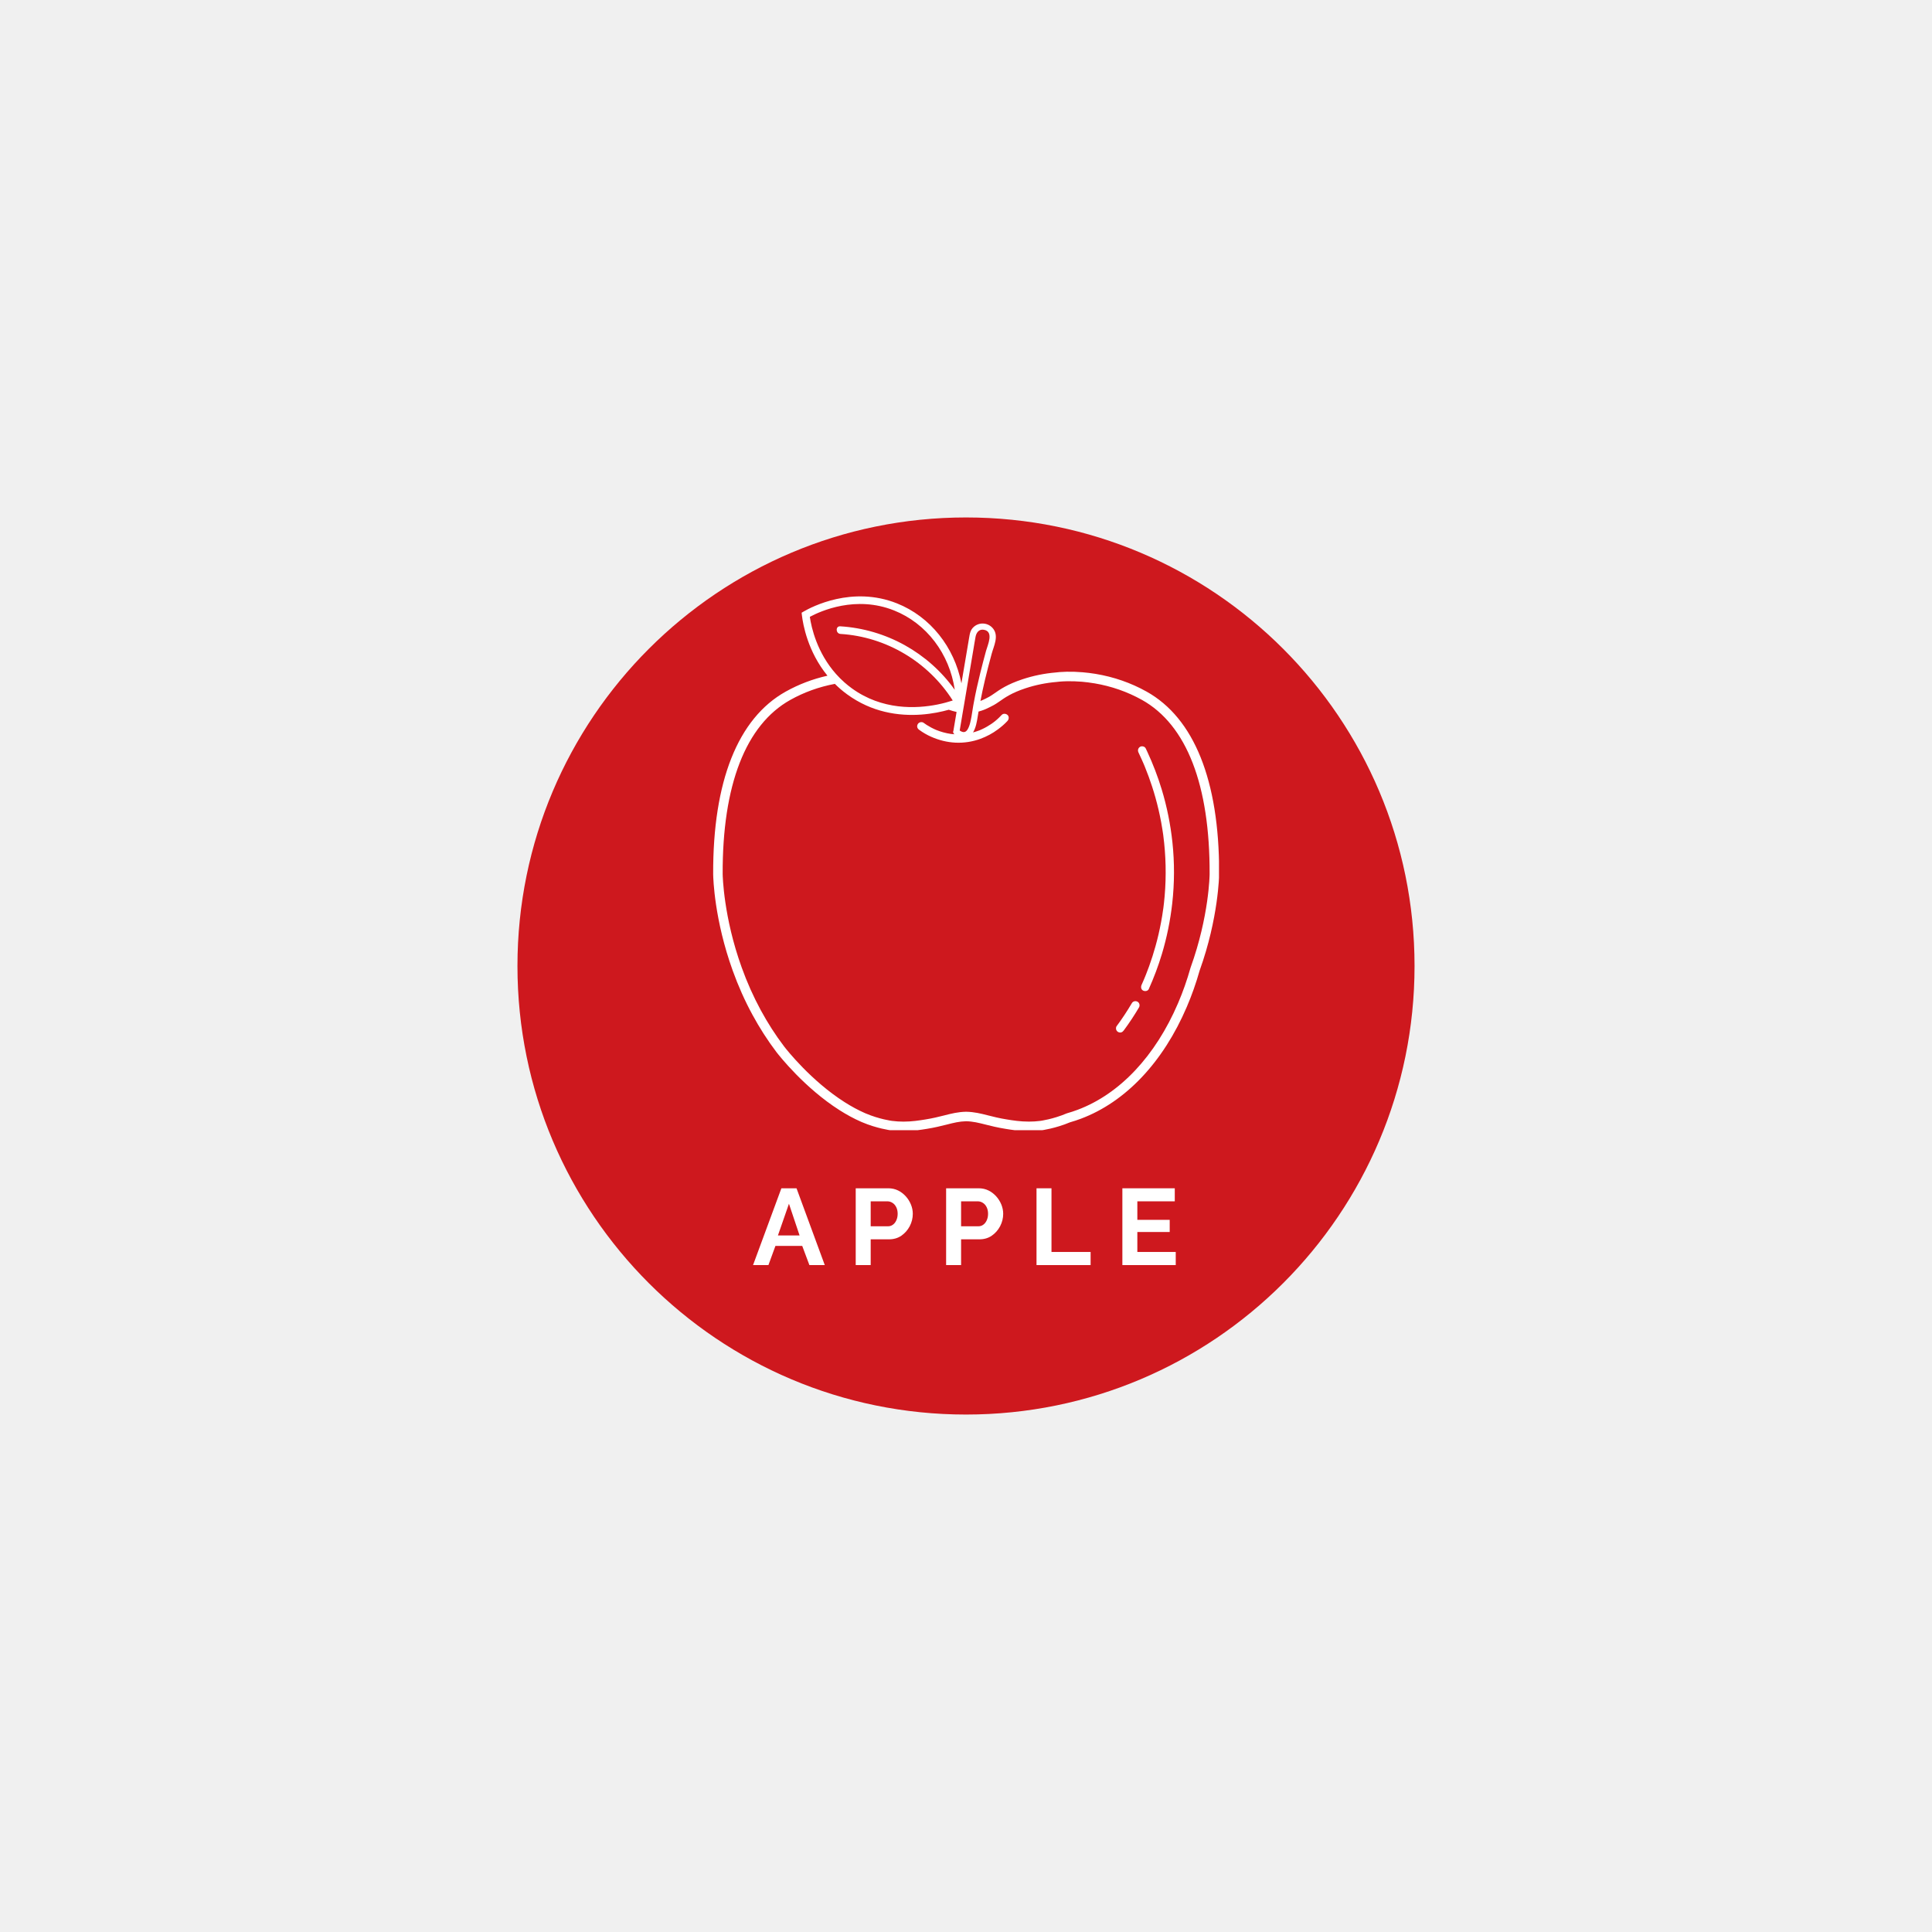
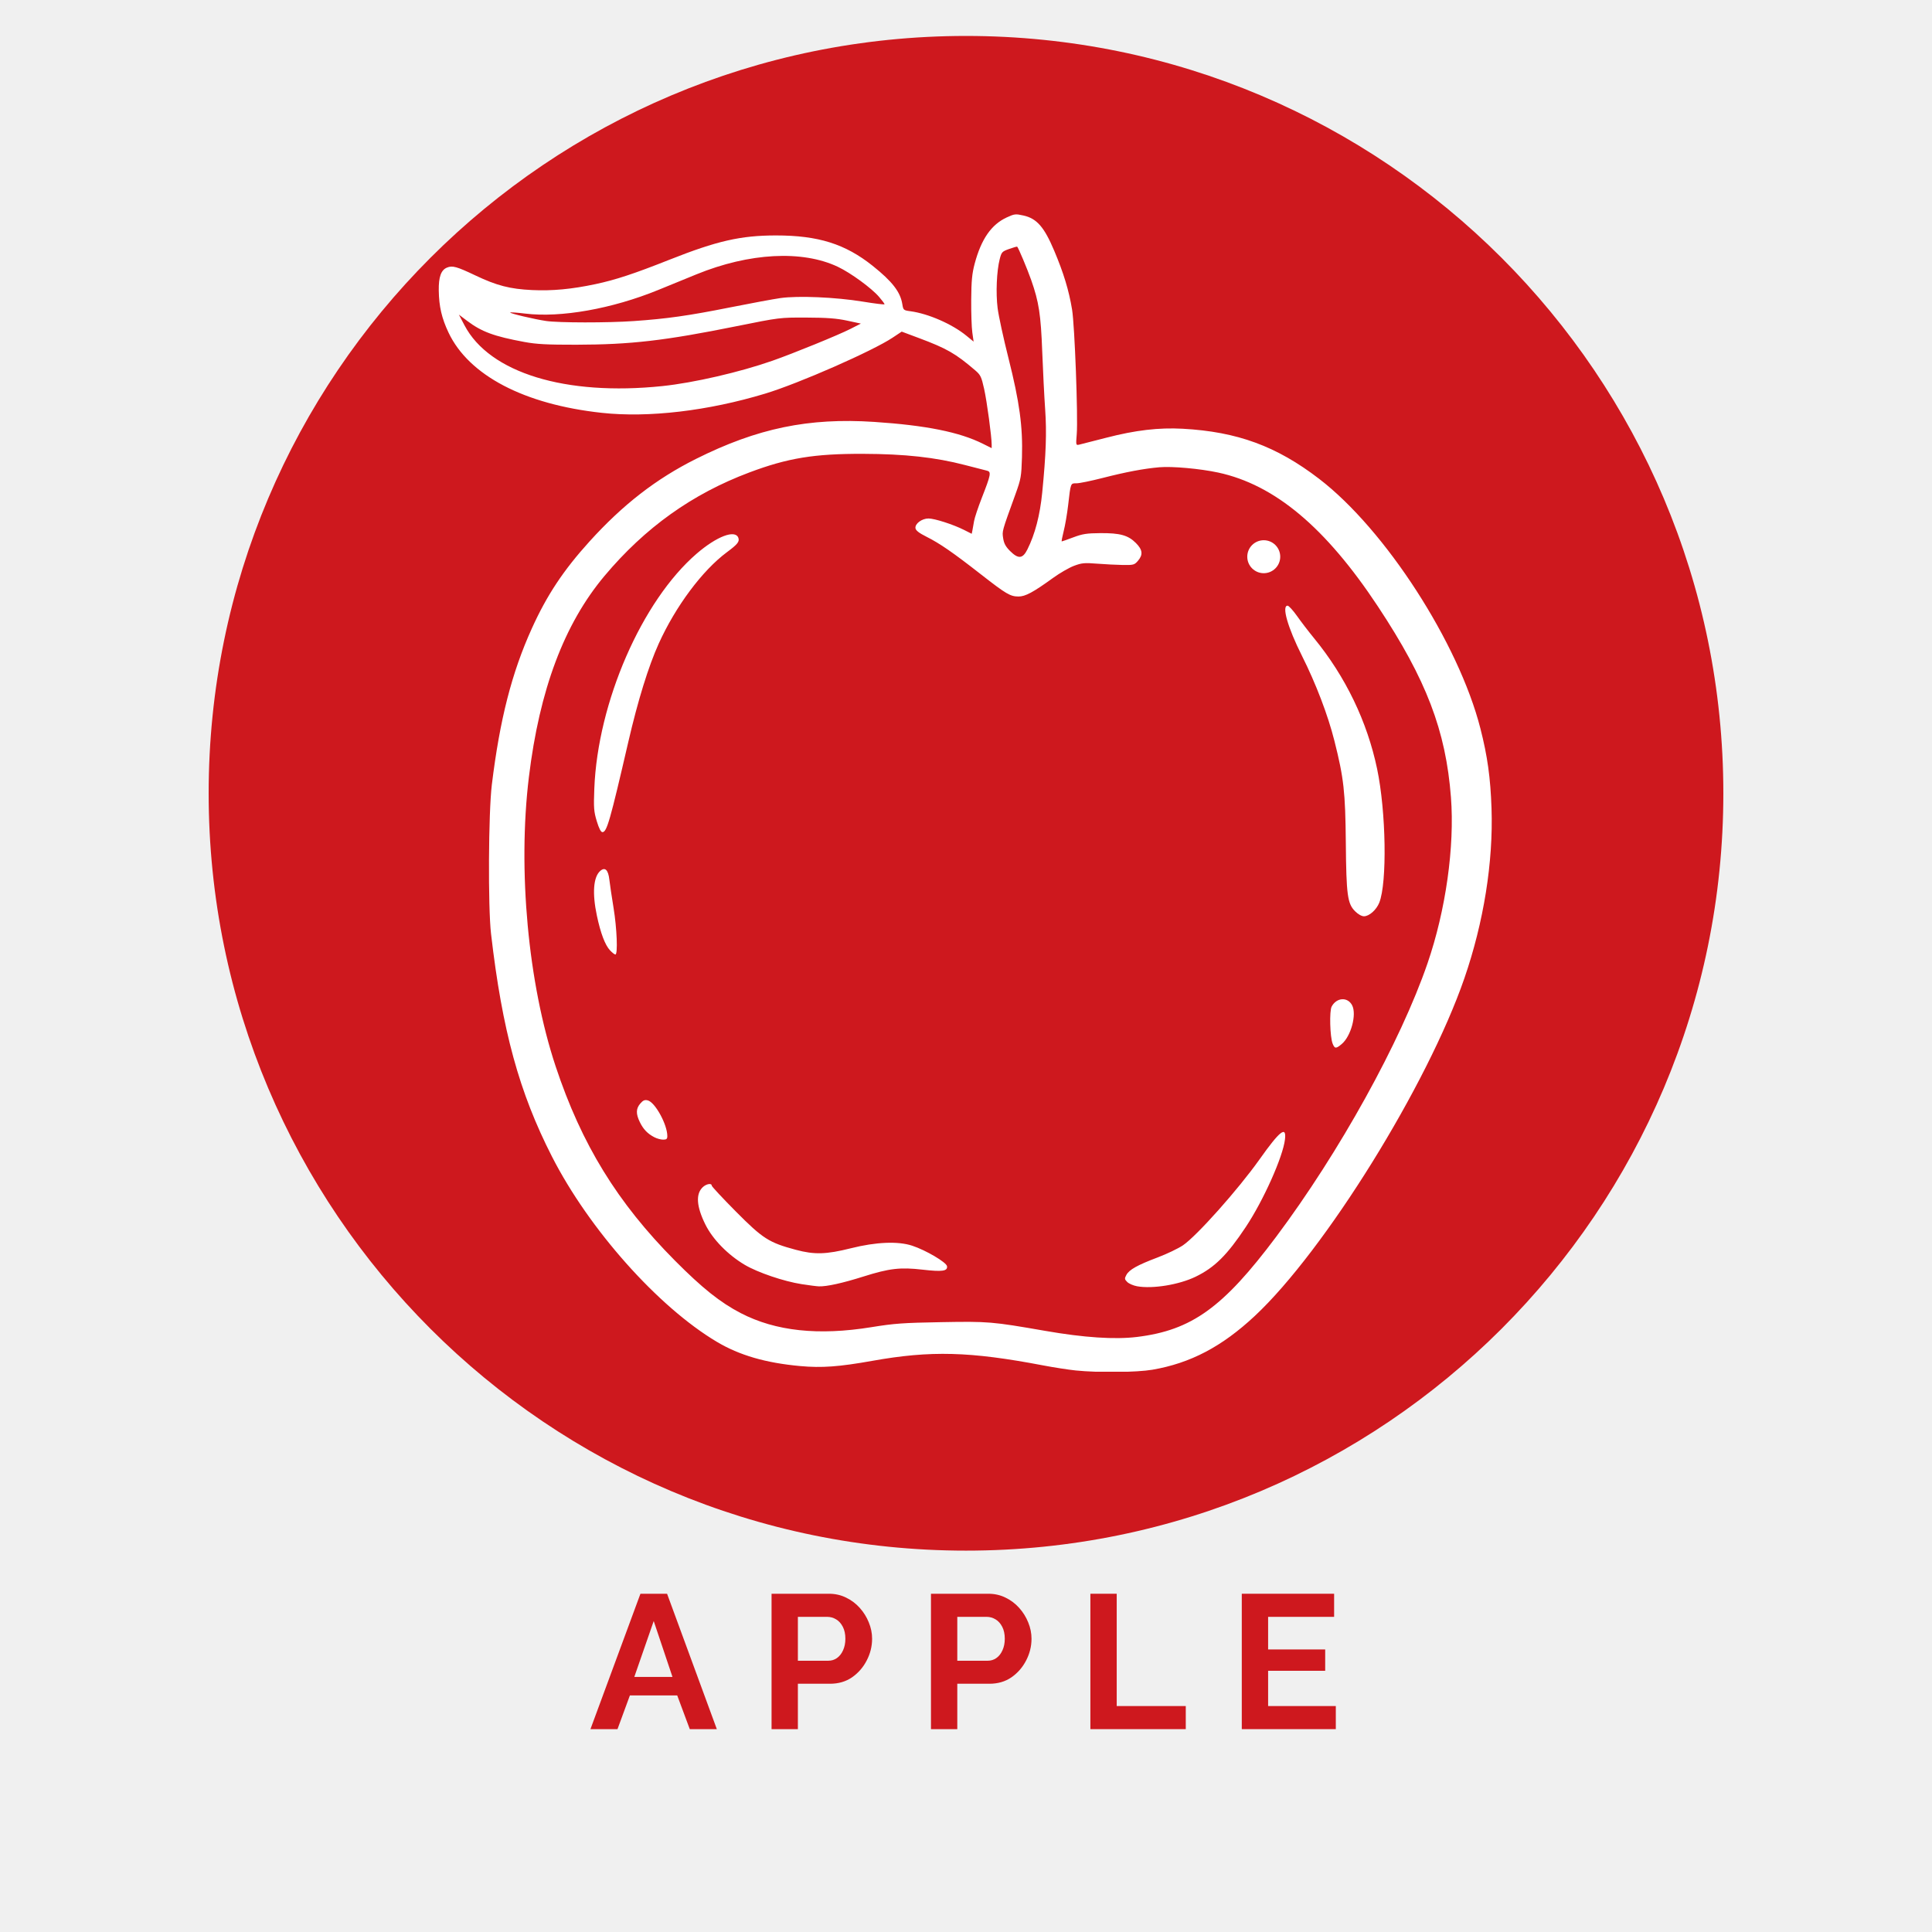
<svg xmlns="http://www.w3.org/2000/svg" width="500" zoomAndPan="magnify" viewBox="0 0 375 375" height="500" preserveAspectRatio="xMidYMid meet" version="1.0">
  <defs>
    <g />
-     <clipPath id="61d9315adf">
-       <path d="M 100.438 100.438 L 274.562 100.438 L 274.562 274.562 L 100.438 274.562 Z M 100.438 100.438 " clip-rule="nonzero" />
+     <clipPath id="e9e52a0235">
+       <path d="M 0.5 0.977 L 294.5 0.977 L 294.5 294.977 L 0.5 294.977 Z M 0.5 0.977 " clip-rule="nonzero" />
    </clipPath>
-     <clipPath id="029a95e36b">
-       <path d="M 187.5 100.438 C 139.418 100.438 100.438 139.418 100.438 187.5 C 100.438 235.582 139.418 274.562 187.5 274.562 C 235.582 274.562 274.562 235.582 274.562 187.5 C 274.562 139.418 235.582 100.438 187.5 100.438 Z M 187.5 100.438 " clip-rule="nonzero" />
+     <clipPath id="3bb79d61b3">
+       <path d="M 147.5 0.977 C 66.312 0.977 0.5 66.789 0.5 147.977 C 0.5 229.16 66.312 294.977 147.5 294.977 C 228.688 294.977 294.5 229.16 294.5 147.977 C 294.5 66.789 228.688 0.977 147.5 0.977 Z M 147.5 0.977 " clip-rule="nonzero" />
    </clipPath>
-     <clipPath id="56f7816ec6">
-       <path d="M 0.438 0.438 L 174.562 0.438 L 174.562 174.562 L 0.438 174.562 Z M 0.438 0.438 " clip-rule="nonzero" />
+     <clipPath id="aa47deca86">
+       <path d="M 0.5 0.977 L 294.5 0.977 L 294.5 294.977 L 0.5 294.977 Z M 0.5 0.977 " clip-rule="nonzero" />
    </clipPath>
-     <clipPath id="019aab8f37">
-       <path d="M 87.5 0.438 C 39.418 0.438 0.438 39.418 0.438 87.5 C 0.438 135.582 39.418 174.562 87.5 174.562 C 135.582 174.562 174.562 135.582 174.562 87.5 C 174.562 39.418 135.582 0.438 87.5 0.438 Z M 87.5 0.438 " clip-rule="nonzero" />
+     <clipPath id="5aa4b3fa2f">
+       <path d="M 147.5 0.977 C 66.312 0.977 0.5 66.789 0.5 147.977 C 0.5 229.16 66.312 294.977 147.5 294.977 C 228.688 294.977 294.5 229.16 294.5 147.977 C 294.5 66.789 228.688 0.977 147.5 0.977 Z M 147.5 0.977 " clip-rule="nonzero" />
    </clipPath>
-     <clipPath id="6d08654f1c">
-       <rect x="0" width="175" y="0" height="175" />
+     <clipPath id="d07f3d895d">
+       <rect x="0" width="295" y="0" height="295" />
    </clipPath>
-     <clipPath id="3a2fe7fb0b">
-       <path d="M 138.355 115 L 236.605 115 L 236.605 219.367 L 138.355 219.367 Z M 138.355 115 " clip-rule="nonzero" />
+     <clipPath id="39c390e75a">
+       <path d="M 45.129 35.48 L 249.789 35.48 L 249.789 260.246 L 45.129 260.246 Z M 45.129 35.48 " clip-rule="nonzero" />
+     </clipPath>
+     <clipPath id="08f959c146">
+       <rect x="0" width="295" y="0" height="296" />
+     </clipPath>
+     <clipPath id="b7a797dab1">
+       <rect x="0" width="148" y="0" height="45" />
    </clipPath>
  </defs>
-   <g clip-path="url(#61d9315adf)">
-     <g clip-path="url(#029a95e36b)">
-       <g transform="matrix(1, 0, 0, 1, 100, 100)">
-         <g clip-path="url(#6d08654f1c)">
-           <g clip-path="url(#56f7816ec6)">
-             <g clip-path="url(#019aab8f37)">
-               <path fill="#ce181e" d="M 0.438 0.438 L 174.562 0.438 L 174.562 174.562 L 0.438 174.562 Z M 0.438 0.438 " fill-opacity="1" fill-rule="nonzero" />
+   <g transform="matrix(1, 0, 0, 1, 40, 6)">
+     <g clip-path="url(#08f959c146)">
+       <g clip-path="url(#e9e52a0235)">
+         <g clip-path="url(#3bb79d61b3)">
+           <g>
+             <g clip-path="url(#d07f3d895d)">
+               <g clip-path="url(#aa47deca86)">
+                 <g clip-path="url(#5aa4b3fa2f)">
+                   <path fill="#ce181e" d="M 0.5 0.977 L 294.5 0.977 L 294.5 294.977 L 0.5 294.977 Z M 0.5 0.977 " fill-opacity="1" fill-rule="nonzero" />
+                 </g>
+               </g>
            </g>
+           </g>
+         </g>
+       </g>
+       <g clip-path="url(#39c390e75a)">
+         <path fill="#ffffff" d="M 249.504 150.91 C 249.301 144.953 248.719 140.777 247.344 135.395 C 243.109 118.801 228.895 96.801 216.039 86.938 C 207.781 80.602 200.156 77.801 189.574 77.219 C 184.938 76.965 180.395 77.496 174.754 78.957 C 172.223 79.613 169.852 80.219 169.484 80.301 C 168.828 80.449 168.82 80.418 168.996 78.266 C 169.262 74.938 168.598 57.172 168.09 54.094 C 167.477 50.371 166.453 47.004 164.621 42.664 C 162.672 38.047 161.242 36.41 158.652 35.832 C 157.117 35.488 156.91 35.512 155.414 36.199 C 152.418 37.578 150.457 40.406 149.18 45.191 C 148.676 47.09 148.539 48.496 148.512 52.172 C 148.492 54.703 148.586 57.57 148.727 58.543 L 148.977 60.309 L 147.574 59.16 C 144.824 56.906 140.18 54.875 136.707 54.41 C 135.371 54.23 135.324 54.191 135.137 53.02 C 134.762 50.664 133.184 48.629 129.391 45.602 C 124.055 41.344 118.82 39.699 110.617 39.699 C 103.789 39.699 99.168 40.754 89.934 44.414 C 83.059 47.141 79.48 48.32 75.57 49.152 C 70.945 50.133 67.172 50.488 63.281 50.301 C 58.977 50.098 56.414 49.434 52.246 47.449 C 48.625 45.727 47.809 45.504 46.746 45.945 C 45.605 46.418 45.125 47.762 45.164 50.391 C 45.207 53.477 45.742 55.773 47.059 58.555 C 51.004 66.875 61.742 72.496 76.82 74.133 C 85.895 75.117 97.449 73.754 108.531 70.398 C 115.051 68.426 129.395 62.121 133.281 59.523 L 135.02 58.367 L 138.332 59.605 C 143.801 61.652 145.473 62.613 149.309 65.902 C 150.32 66.77 150.5 67.145 151.02 69.488 C 151.559 71.91 152.484 78.754 152.484 80.312 L 152.484 80.984 L 150.777 80.133 C 146.246 77.867 139.715 76.555 129.68 75.891 C 116.961 75.051 106.992 77.121 95.098 83.07 C 87.348 86.945 80.91 91.938 74.43 99.09 C 69.34 104.711 66.145 109.535 63.211 116.02 C 59.32 124.617 57.016 133.637 55.465 146.309 C 54.805 151.688 54.707 170.062 55.312 175.262 C 57.484 194.027 60.762 206 67.133 218.484 C 74.348 232.625 87.734 247.664 99.141 254.449 C 103.523 257.059 108.652 258.547 115.32 259.152 C 119.508 259.535 122.867 259.289 129.32 258.137 C 140.641 256.113 148.273 256.316 162.43 259.016 C 164.555 259.422 167.43 259.867 168.816 260.008 C 173.266 260.457 180.633 260.383 183.68 259.863 C 191.059 258.594 197.164 255.391 203.535 249.445 C 217.121 236.77 237.09 204.598 244.238 183.875 C 247.996 172.977 249.855 161.32 249.504 150.91 Z M 125.016 57.867 C 122.727 59.031 114.023 62.582 109.949 64.012 C 103.602 66.238 94.633 68.305 88.57 68.938 C 69.777 70.902 55.008 66.367 50.164 57.152 L 49.07 55.07 L 50.676 56.281 C 53.48 58.398 55.898 59.289 61.781 60.375 C 64.133 60.812 66.172 60.918 71.859 60.91 C 82.41 60.891 89.062 60.121 103.023 57.301 C 111.316 55.629 111.379 55.621 116.551 55.641 C 120.508 55.656 122.387 55.797 124.422 56.234 L 127.094 56.809 Z M 127.465 52.543 C 122.191 51.68 114.871 51.367 111.457 51.859 C 110.094 52.055 105.703 52.871 101.703 53.668 C 93.648 55.277 89.422 55.875 82.996 56.32 C 77.961 56.672 68.438 56.66 66.012 56.305 C 63.758 55.977 58.867 54.82 59.031 54.656 C 59.102 54.586 60.414 54.68 61.945 54.867 C 68.855 55.707 78.781 53.945 87.746 50.289 C 89.949 49.387 93.293 48.023 95.168 47.254 C 105.438 43.059 115.73 42.512 122.641 45.793 C 125.133 46.977 129.184 49.934 130.641 51.641 C 131.223 52.316 131.695 52.953 131.695 53.055 C 131.695 53.156 129.793 52.926 127.465 52.543 Z M 154.039 44.316 C 154.395 42.922 154.492 42.816 155.883 42.32 C 156.691 42.031 157.387 41.832 157.434 41.879 C 157.691 42.137 159.375 46.148 160.156 48.359 C 161.648 52.598 162.027 55.051 162.297 62.27 C 162.438 65.941 162.691 70.988 162.867 73.48 C 163.18 77.934 163.031 82.148 162.293 89.613 C 161.859 94.012 160.898 97.688 159.414 100.652 C 158.504 102.473 157.648 102.543 156.039 100.938 C 155.195 100.094 154.863 99.473 154.711 98.465 C 154.5 97.055 154.438 97.277 157.113 89.887 C 158.164 86.977 158.25 86.496 158.363 82.758 C 158.543 76.836 157.891 72.039 155.762 63.59 C 154.773 59.68 153.82 55.273 153.637 53.805 C 153.27 50.875 153.453 46.613 154.039 44.316 Z M 237.082 180.977 C 231.848 196.215 219.953 217.703 207.703 234.059 C 197.398 247.816 191.312 252.195 180.703 253.5 C 176.398 254.027 170.398 253.633 162.875 252.32 C 152.539 250.523 151.855 250.465 142.684 250.629 C 135.32 250.758 133.562 250.883 129.172 251.598 C 118.848 253.273 110.547 252.383 103.781 248.875 C 99.812 246.816 96.305 244.02 91.012 238.691 C 79.828 227.434 72.883 216.125 67.852 200.984 C 62.504 184.883 60.469 162.871 62.656 144.832 C 64.719 127.859 69.512 115.105 77.344 105.773 C 85.207 96.406 94.363 89.863 105.449 85.703 C 112.914 82.898 118.051 82.059 127.539 82.09 C 135.637 82.113 141.555 82.766 147.285 84.258 C 149.246 84.77 151.164 85.262 151.547 85.352 C 152.441 85.559 152.344 86.102 150.574 90.617 C 149.848 92.484 149.168 94.516 149.066 95.141 C 148.969 95.762 148.824 96.57 148.746 96.941 L 148.609 97.609 L 147.148 96.871 C 145.059 95.812 141.418 94.637 140.223 94.637 C 138.93 94.637 137.57 95.652 137.691 96.523 C 137.758 96.973 138.391 97.461 139.863 98.199 C 142.418 99.48 144.965 101.238 150.391 105.477 C 155.316 109.32 156.098 109.781 157.699 109.781 C 159.027 109.781 160.527 108.973 164.438 106.145 C 165.707 105.227 167.512 104.188 168.449 103.832 C 169.961 103.262 170.473 103.211 172.973 103.41 C 174.523 103.531 176.773 103.645 177.973 103.664 C 180.012 103.691 180.199 103.641 180.871 102.859 C 181.898 101.664 181.789 100.707 180.461 99.383 C 178.965 97.887 177.395 97.453 173.566 97.48 C 170.949 97.5 170.109 97.629 168.336 98.297 C 167.172 98.734 166.16 99.09 166.086 99.09 C 166.012 99.09 166.184 98.184 166.465 97.074 C 166.746 95.969 167.129 93.727 167.32 92.102 C 167.832 87.66 167.777 87.809 168.957 87.809 C 169.52 87.809 171.781 87.344 173.984 86.781 C 178.559 85.609 181.988 84.961 185.027 84.695 C 187.531 84.48 192.918 84.965 196.449 85.723 C 207.422 88.086 217.301 96.363 227.453 111.711 C 236.859 125.934 240.633 135.797 241.629 148.758 C 242.363 158.34 240.625 170.672 237.082 180.977 Z M 209.41 215.168 C 209.012 218.555 205.234 226.996 201.816 232.145 C 198.184 237.617 195.758 240.02 192.07 241.809 C 188.855 243.367 183.719 244.207 180.707 243.664 C 179.98 243.531 179.121 243.16 178.797 242.836 C 178.266 242.305 178.25 242.168 178.625 241.469 C 179.176 240.441 180.746 239.562 184.703 238.066 C 186.5 237.387 188.707 236.328 189.605 235.719 C 192.305 233.883 200.332 224.871 204.477 219.031 C 208.422 213.465 209.734 212.438 209.41 215.168 Z M 143.816 239.773 C 143.953 240.73 142.895 240.879 139.086 240.441 C 134.738 239.941 132.633 240.184 127.605 241.77 C 123.508 243.062 120.457 243.734 118.926 243.68 C 118.52 243.668 117.016 243.473 115.586 243.25 C 112.129 242.711 107.082 240.996 104.562 239.508 C 101.27 237.555 98.34 234.559 96.91 231.672 C 95.176 228.168 95.008 225.73 96.418 224.418 C 97.102 223.781 98.141 223.602 98.141 224.121 C 98.141 224.289 100.258 226.562 102.844 229.168 C 108.07 234.434 109.258 235.191 114.473 236.586 C 118.09 237.555 120.359 237.488 125.164 236.285 C 130.031 235.062 134.301 234.883 137.055 235.789 C 139.723 236.668 143.707 239.016 143.816 239.773 Z M 89.527 214.508 C 89.527 215.07 89.371 215.203 88.711 215.203 C 88.262 215.203 87.492 214.992 87.004 214.734 C 85.695 214.055 84.855 213.18 84.188 211.793 C 83.406 210.184 83.434 209.184 84.281 208.195 C 84.82 207.57 85.137 207.434 85.727 207.582 C 87.152 207.941 89.527 212.266 89.527 214.508 Z M 222.449 189.129 C 223.367 190.902 222.23 195.133 220.426 196.648 C 219.312 197.586 219.062 197.574 218.664 196.57 C 218.145 195.266 218.012 190.242 218.473 189.375 C 219.426 187.59 221.582 187.457 222.449 189.129 Z M 79.09 170.215 C 79.746 174.219 79.941 179.27 79.445 179.27 C 79.285 179.27 78.816 178.902 78.398 178.453 C 77.441 177.426 76.57 175.121 75.848 171.699 C 74.938 167.391 75.168 164.258 76.48 163.07 C 77.422 162.219 78.059 162.812 78.277 164.75 C 78.375 165.633 78.742 168.09 79.09 170.215 Z M 227.297 143.238 C 229.039 151.527 229.262 165.348 227.715 169.211 C 227.156 170.609 225.762 171.848 224.742 171.848 C 224.289 171.848 223.605 171.457 223.016 170.871 C 221.543 169.398 221.316 167.723 221.223 157.594 C 221.129 147.691 220.836 145.055 219.008 137.793 C 217.754 132.809 215.414 126.676 212.699 121.273 C 209.949 115.801 208.738 111.562 209.918 111.562 C 210.148 111.562 210.977 112.465 211.754 113.566 C 212.531 114.672 214.027 116.621 215.078 117.902 C 221.16 125.32 225.371 134.047 227.297 143.238 Z M 87.852 118.938 C 85.867 123.324 83.816 129.961 81.957 137.992 C 78.395 153.391 77.785 155.516 76.93 155.516 C 76.629 155.516 76.266 154.812 75.836 153.398 C 75.266 151.516 75.211 150.824 75.355 147.09 C 76 130.344 84.57 110.656 95.215 101.469 C 99.094 98.121 102.68 96.75 103.305 98.371 C 103.59 99.113 103.176 99.637 101.105 101.172 C 96.332 104.711 91.137 111.676 87.852 118.938 Z M 208.492 102.059 C 208.492 103.824 207.059 105.258 205.293 105.258 C 203.527 105.258 202.094 103.824 202.094 102.059 C 202.094 100.289 203.527 98.859 205.293 98.859 C 207.059 98.859 208.492 100.289 208.492 102.059 Z M 208.492 102.059 " fill-opacity="1" fill-rule="nonzero" />
+       </g>
+     </g>
+   </g>
+   <g transform="matrix(1, 0, 0, 1, 113, 301)">
+     <g clip-path="url(#b7a797dab1)">
+       <g fill="#ce181e" fill-opacity="1">
+         <g transform="translate(1.417127, 34.62705)">
+           <g>
+             <path d="M 9.891 -26.281 L 15.062 -26.281 L 24.719 0 L 19.469 0 L 17.031 -6.547 L 7.844 -6.547 L 5.438 0 L 0.188 0 Z M 16.109 -10.141 L 12.469 -20.984 L 8.703 -10.141 Z M 16.109 -10.141 " />
+           </g>
+         </g>
+       </g>
+       <g fill="#ce181e" fill-opacity="1">
+         <g transform="translate(25.14162, 34.62705)">
+           <g />
+         </g>
+       </g>
+       <g fill="#ce181e" fill-opacity="1">
+         <g transform="translate(34.0245, 34.62705)">
+           <g>
+             <path d="M 2.734 0 L 2.734 -26.281 L 13.875 -26.281 C 15.082 -26.281 16.191 -26.031 17.203 -25.531 C 18.223 -25.039 19.109 -24.375 19.859 -23.531 C 20.609 -22.695 21.191 -21.758 21.609 -20.719 C 22.035 -19.688 22.25 -18.629 22.25 -17.547 C 22.25 -16.066 21.898 -14.66 21.203 -13.328 C 20.516 -11.992 19.566 -10.906 18.359 -10.062 C 17.148 -9.227 15.719 -8.812 14.062 -8.812 L 7.844 -8.812 L 7.844 0 Z M 7.844 -13.281 L 13.766 -13.281 C 14.379 -13.281 14.93 -13.453 15.422 -13.797 C 15.922 -14.148 16.316 -14.648 16.609 -15.297 C 16.91 -15.953 17.062 -16.703 17.062 -17.547 C 17.062 -18.461 16.895 -19.238 16.562 -19.875 C 16.227 -20.52 15.797 -21 15.266 -21.312 C 14.734 -21.633 14.16 -21.797 13.547 -21.797 L 7.844 -21.797 Z M 7.844 -13.281 " />
+           </g>
+         </g>
+       </g>
+       <g fill="#ce181e" fill-opacity="1">
+         <g transform="translate(56.08345, 34.62705)">
+           <g />
+         </g>
+       </g>
+       <g fill="#ce181e" fill-opacity="1">
+         <g transform="translate(64.96634, 34.62705)">
+           <g>
+             <path d="M 2.734 0 L 2.734 -26.281 L 13.875 -26.281 C 15.082 -26.281 16.191 -26.031 17.203 -25.531 C 18.223 -25.039 19.109 -24.375 19.859 -23.531 C 20.609 -22.695 21.191 -21.758 21.609 -20.719 C 22.035 -19.688 22.25 -18.629 22.25 -17.547 C 22.25 -16.066 21.898 -14.66 21.203 -13.328 C 20.516 -11.992 19.566 -10.906 18.359 -10.062 C 17.148 -9.227 15.719 -8.812 14.062 -8.812 L 7.844 -8.812 L 7.844 0 Z M 7.844 -13.281 L 13.766 -13.281 C 14.379 -13.281 14.93 -13.453 15.422 -13.797 C 15.922 -14.148 16.316 -14.648 16.609 -15.297 C 16.91 -15.953 17.062 -16.703 17.062 -17.547 C 17.062 -18.461 16.895 -19.238 16.562 -19.875 C 16.227 -20.52 15.797 -21 15.266 -21.312 C 14.734 -21.633 14.16 -21.797 13.547 -21.797 L 7.844 -21.797 Z M 7.844 -13.281 " />
+           </g>
+         </g>
+       </g>
+       <g fill="#ce181e" fill-opacity="1">
+         <g transform="translate(87.02529, 34.62705)">
+           <g />
+         </g>
+       </g>
+       <g fill="#ce181e" fill-opacity="1">
+         <g transform="translate(95.90817, 34.62705)">
+           <g>
+             <path d="M 2.734 0 L 2.734 -26.281 L 7.844 -26.281 L 7.844 -4.484 L 21.25 -4.484 L 21.25 0 Z M 2.734 0 " />
+           </g>
+         </g>
+       </g>
+       <g fill="#ce181e" fill-opacity="1">
+         <g transform="translate(116.4126, 34.62705)">
+           <g />
+         </g>
+       </g>
+       <g fill="#ce181e" fill-opacity="1">
+         <g transform="translate(125.2955, 34.62705)">
+           <g>
+             <path d="M 20.984 -4.484 L 20.984 0 L 2.734 0 L 2.734 -26.281 L 20.656 -26.281 L 20.656 -21.797 L 7.844 -21.797 L 7.844 -15.469 L 18.922 -15.469 L 18.922 -11.328 L 7.844 -11.328 L 7.844 -4.484 Z M 20.984 -4.484 " />
          </g>
        </g>
      </g>
    </g>
  </g>
-   <g clip-path="url(#3a2fe7fb0b)">
-     <path fill="#ffffff" d="M 222.551 134.238 C 219.52 132.543 216.191 131.387 212.668 130.801 L 212.59 130.789 C 211.789 130.66 210.973 130.559 210.156 130.488 C 209.09 130.398 208.039 130.363 207.035 130.383 C 205.957 130.406 205.184 130.488 204.93 130.527 C 202.723 130.711 200.555 131.152 198.48 131.84 C 195.523 132.816 194.078 133.836 192.914 134.652 C 192.16 135.184 191.785 135.367 191.352 135.582 L 191.234 135.637 C 190.992 135.758 190.684 135.91 190.305 136.055 C 190.562 134.699 190.855 133.352 191.172 132.004 C 191.578 130.305 192.016 128.609 192.477 126.922 C 192.898 125.363 193.91 123.484 192.77 122.023 C 191.879 120.883 190.211 120.691 189.086 121.609 C 188.332 122.234 188.246 122.965 188.09 123.883 C 187.91 124.965 187.727 126.047 187.543 127.129 C 187.23 128.965 186.922 130.801 186.609 132.637 C 185.234 125.59 180.582 119.699 174.098 117.113 C 165.383 113.652 157.508 117.816 156.012 118.684 L 155.594 118.93 L 155.648 119.41 C 155.859 121.215 156.785 126.473 160.609 131.152 C 157.742 131.797 155.023 132.832 152.508 134.238 C 143.227 139.422 138.355 151.676 138.426 169.691 C 138.441 170.566 138.664 178.523 142.215 188.383 C 143.289 191.371 144.578 194.258 146.047 196.961 C 147.43 199.516 149 201.957 150.723 204.23 C 151.266 204.93 156.191 211.184 162.949 215.48 C 164.348 216.371 165.742 217.125 167.098 217.719 L 167.312 217.812 C 170.176 219.035 172.809 219.383 172.922 219.398 C 173.738 219.5 174.559 219.551 175.363 219.551 C 177.137 219.551 178.668 219.309 179.91 219.109 C 181.441 218.863 182.629 218.562 183.68 218.301 L 183.777 218.277 C 185.125 217.934 186.191 217.664 187.516 217.633 L 187.523 217.633 C 188.875 217.664 189.945 217.938 191.297 218.277 L 191.328 218.285 C 192.332 218.539 193.578 218.855 195.148 219.105 C 196.367 219.305 197.887 219.551 199.699 219.551 C 200.531 219.551 201.328 219.5 202.141 219.395 C 202.25 219.379 204.848 219.035 207.684 217.84 C 208.41 217.633 209.129 217.398 209.816 217.137 C 218.465 213.891 225.762 206.184 230.359 195.434 C 231.324 193.18 232.164 190.809 232.848 188.383 C 236.531 178.164 236.633 169.754 236.633 169.676 L 236.633 169.277 C 236.633 151.492 231.77 139.383 222.551 134.238 Z M 188.027 131.434 C 188.328 129.66 188.629 127.891 188.926 126.121 C 189.066 125.285 189.195 124.445 189.352 123.613 C 189.504 122.789 190.023 122.07 190.977 122.238 C 192.957 122.594 191.707 125.18 191.387 126.344 C 190.996 127.77 190.625 129.195 190.27 130.629 C 189.797 132.551 189.359 134.484 189.004 136.43 C 188.965 136.637 188.926 136.844 188.891 137.051 C 188.816 137.48 188.754 137.914 188.684 138.348 C 188.609 138.848 188.527 139.344 188.418 139.836 C 188.289 140.422 188.137 141.035 187.828 141.555 C 187.406 142.266 186.871 142.207 186.277 141.789 C 186.469 140.648 186.66 139.512 186.852 138.371 C 186.957 137.762 187.059 137.156 187.164 136.551 C 187.449 134.844 187.738 133.137 188.027 131.434 Z M 157.188 119.727 C 159.289 118.598 166.113 115.523 173.547 118.492 C 179.855 121.008 184.297 126.906 185.32 133.895 C 180.18 126.68 171.988 122.117 163.09 121.566 C 162.141 121.508 162.195 122.988 163.141 123.047 C 172.02 123.598 180.168 128.477 184.926 135.965 C 184.871 135.984 184.816 136 184.758 136.016 C 184.07 136.242 183.113 136.512 181.965 136.746 C 177.844 137.57 171.223 137.879 165.332 133.598 C 164.824 133.227 164.348 132.844 163.902 132.449 C 163.309 131.926 162.766 131.379 162.273 130.824 C 158.586 126.672 157.496 121.844 157.188 119.727 Z M 231.098 187.789 L 231.078 187.852 C 230.414 190.211 229.602 192.52 228.664 194.707 C 224.266 204.988 217.34 212.344 209.168 215.41 C 208.508 215.66 207.82 215.883 207.125 216.082 L 207.012 216.121 C 204.391 217.234 202.004 217.551 201.906 217.566 C 201.172 217.66 200.449 217.703 199.699 217.703 C 198.035 217.703 196.598 217.473 195.438 217.285 C 193.953 217.051 192.797 216.754 191.781 216.496 L 191.75 216.488 C 190.344 216.133 189.125 215.824 187.547 215.789 L 187.492 215.789 C 185.938 215.824 184.727 216.133 183.324 216.488 L 183.23 216.512 C 182.215 216.766 181.07 217.055 179.609 217.289 C 178.379 217.484 176.992 217.707 175.363 217.707 C 174.637 217.707 173.895 217.66 173.156 217.566 C 173.055 217.555 170.668 217.238 168.039 216.117 L 167.836 216.031 C 166.57 215.473 165.258 214.766 163.938 213.926 C 157.449 209.797 152.703 203.773 152.188 203.105 C 150.527 200.918 149.008 198.555 147.668 196.082 C 146.246 193.457 144.992 190.66 143.953 187.758 C 140.438 178.016 140.277 170 140.27 169.668 C 140.203 152.379 144.746 140.684 153.41 135.848 C 156.066 134.363 158.969 133.316 162.047 132.738 C 162.766 133.457 163.566 134.148 164.457 134.793 C 166.852 136.535 169.336 137.578 171.734 138.156 C 176.77 139.367 181.441 138.527 184.156 137.762 C 184.418 137.855 184.684 137.941 184.953 138.012 C 185.191 138.078 185.43 138.137 185.672 138.188 C 185.465 139.406 185.258 140.625 185.055 141.848 C 185.051 141.848 185.051 141.848 185.051 141.848 C 184.957 142.043 184.977 142.277 185.199 142.465 C 185.223 142.484 185.246 142.504 185.27 142.52 C 185.027 142.504 184.789 142.48 184.551 142.453 C 183.578 142.309 182.621 142.051 181.711 141.68 C 181.688 141.668 181.664 141.66 181.641 141.648 C 181.625 141.645 181.617 141.641 181.613 141.637 C 181.598 141.633 181.582 141.625 181.57 141.617 C 181.473 141.574 181.379 141.531 181.285 141.488 C 181.102 141.402 180.922 141.312 180.746 141.219 C 180.449 141.062 180.16 140.895 179.879 140.715 C 179.66 140.574 179.445 140.426 179.234 140.27 C 179.078 140.156 178.793 140.141 178.613 140.191 C 178.426 140.242 178.223 140.387 178.133 140.562 C 178.031 140.746 177.984 140.977 178.051 141.184 C 178.117 141.395 178.242 141.535 178.422 141.664 C 179.152 142.203 179.941 142.656 180.77 143.02 C 182.254 143.672 183.82 144.066 185.445 144.148 C 187.082 144.227 188.758 143.973 190.297 143.406 C 191.508 142.961 192.656 142.348 193.691 141.574 C 194.328 141.102 194.934 140.59 195.477 140.012 C 195.504 139.98 195.531 139.949 195.562 139.918 C 195.844 139.605 195.891 139.078 195.562 138.777 C 195.25 138.492 194.723 138.445 194.418 138.777 C 194.246 138.965 194.066 139.148 193.879 139.324 C 193.738 139.461 193.594 139.59 193.445 139.719 C 193.359 139.793 193.27 139.871 193.18 139.945 C 193.137 139.98 193.09 140.016 193.047 140.051 C 193.023 140.07 193 140.086 192.98 140.102 C 192.949 140.129 192.906 140.16 192.887 140.172 C 192.828 140.219 192.77 140.262 192.711 140.305 C 192.598 140.383 192.484 140.465 192.371 140.543 C 192.121 140.711 191.863 140.871 191.602 141.023 C 191.316 141.191 191.023 141.344 190.727 141.484 C 190.578 141.559 190.426 141.625 190.273 141.691 C 190.242 141.703 190.211 141.715 190.184 141.73 C 190.098 141.762 190.012 141.797 189.922 141.828 C 189.578 141.957 189.223 142.066 188.867 142.164 C 189.418 141.254 189.613 140.109 189.773 139.082 C 189.824 138.758 189.879 138.434 189.934 138.113 C 190.117 138.066 190.297 138.012 190.477 137.953 C 191.168 137.73 191.699 137.465 192.051 137.289 L 192.164 137.234 C 192.625 137.008 193.102 136.777 193.977 136.16 C 195.039 135.414 196.359 134.48 199.059 133.59 C 201.004 132.949 203.039 132.535 205.113 132.363 L 205.18 132.355 C 205.188 132.355 205.883 132.254 207.074 132.23 C 208.012 132.211 209 132.242 210 132.324 C 210.793 132.395 211.586 132.492 212.359 132.625 L 212.43 132.633 C 214.074 132.91 215.672 133.32 217.211 133.855 C 218.754 134.395 220.234 135.059 221.652 135.848 C 230.316 140.684 234.855 152.379 234.785 169.668 C 234.785 169.75 234.703 177.805 231.098 187.789 Z M 181.734 141.688 C 181.695 141.68 181.656 141.66 181.617 141.641 C 181.645 141.652 181.734 141.691 181.734 141.688 Z M 190.336 141.664 C 190.355 141.656 190.367 141.652 190.363 141.656 C 190.355 141.66 190.348 141.66 190.336 141.664 Z M 190.336 141.664 " fill-opacity="1" fill-rule="nonzero" />
-   </g>
-   <path fill="#ffffff" d="M 222.691 145.914 C 222.586 145.691 222.484 145.473 222.379 145.254 C 222.195 144.871 221.617 144.742 221.273 144.965 C 220.883 145.215 220.789 145.66 220.984 146.066 C 221.203 146.523 221.414 146.98 221.621 147.445 C 221.734 147.699 221.848 147.953 221.957 148.211 C 221.984 148.277 222.016 148.344 222.043 148.41 C 222.047 148.422 222.051 148.434 222.062 148.453 C 222.121 148.598 222.18 148.738 222.238 148.883 C 222.746 150.121 223.203 151.379 223.617 152.652 C 224.098 154.129 224.516 155.625 224.867 157.137 C 225.059 157.961 225.23 158.789 225.387 159.617 C 225.469 160.07 225.547 160.523 225.617 160.977 C 225.652 161.184 225.684 161.391 225.711 161.594 C 225.727 161.699 225.742 161.805 225.758 161.906 C 225.766 161.973 225.773 162.039 225.785 162.102 C 225.785 162.113 225.785 162.117 225.789 162.125 C 225.789 162.133 225.789 162.145 225.793 162.164 C 226.301 166.059 226.395 170.004 226.059 173.914 C 226.02 174.363 225.973 174.812 225.926 175.262 C 225.898 175.48 225.875 175.699 225.848 175.918 C 225.832 176.035 225.816 176.148 225.805 176.266 C 225.797 176.301 225.793 176.336 225.789 176.371 C 225.785 176.383 225.781 176.434 225.773 176.469 C 225.656 177.328 225.516 178.188 225.355 179.039 C 225.066 180.59 224.711 182.125 224.285 183.645 C 223.918 184.961 223.504 186.27 223.039 187.559 C 222.836 188.117 222.625 188.672 222.406 189.223 C 222.305 189.469 222.207 189.715 222.105 189.957 C 222.082 190.016 222.059 190.07 222.035 190.125 C 222.027 190.141 222.02 190.16 222.012 190.176 C 221.965 190.293 221.914 190.414 221.859 190.531 C 221.77 190.742 221.676 190.953 221.582 191.16 C 221.41 191.547 221.457 192.047 221.871 192.266 C 222.223 192.453 222.793 192.387 222.977 191.977 C 223.973 189.758 224.832 187.48 225.531 185.148 C 226.492 181.949 227.156 178.66 227.531 175.34 C 227.973 171.406 227.984 167.422 227.566 163.488 C 227.191 160.012 226.504 156.57 225.488 153.227 C 224.73 150.727 223.789 148.281 222.691 145.914 Z M 222.691 145.914 " fill-opacity="1" fill-rule="nonzero" />
-   <path fill="#ffffff" d="M 220.789 194.43 C 220.402 194.223 219.914 194.328 219.688 194.719 C 218.777 196.262 217.793 197.758 216.723 199.195 C 216.605 199.355 216.594 199.637 216.641 199.82 C 216.691 200.004 216.84 200.207 217.012 200.301 C 217.199 200.398 217.426 200.449 217.633 200.383 C 217.848 200.312 217.984 200.188 218.117 200.012 C 219.188 198.574 220.172 197.078 221.082 195.531 C 221.293 195.168 221.176 194.633 220.789 194.43 Z M 220.789 194.43 " fill-opacity="1" fill-rule="nonzero" />
-   <g fill="#ffffff" fill-opacity="1">
-     <g transform="translate(146.0571, 245.5518)">
-       <g>
-         <path d="M 5.609 -14.906 L 8.547 -14.906 L 14.031 0 L 11.047 0 L 9.656 -3.719 L 4.453 -3.719 L 3.094 0 L 0.109 0 Z M 9.141 -5.75 L 7.078 -11.906 L 4.938 -5.75 Z M 9.141 -5.75 " />
-       </g>
-     </g>
-   </g>
-   <g fill="#ffffff" fill-opacity="1">
-     <g transform="translate(159.5105, 245.5518)">
-       <g />
-     </g>
-   </g>
-   <g fill="#ffffff" fill-opacity="1">
-     <g transform="translate(164.5477, 245.5518)">
-       <g>
-         <path d="M 1.547 0 L 1.547 -14.906 L 7.875 -14.906 C 8.562 -14.906 9.191 -14.766 9.766 -14.484 C 10.336 -14.203 10.836 -13.82 11.266 -13.344 C 11.691 -12.875 12.023 -12.344 12.266 -11.75 C 12.504 -11.164 12.625 -10.566 12.625 -9.953 C 12.625 -9.109 12.426 -8.305 12.031 -7.547 C 11.633 -6.797 11.094 -6.18 10.406 -5.703 C 9.727 -5.234 8.922 -5 7.984 -5 L 4.453 -5 L 4.453 0 Z M 4.453 -7.531 L 7.812 -7.531 C 8.164 -7.531 8.477 -7.629 8.75 -7.828 C 9.031 -8.023 9.254 -8.305 9.422 -8.672 C 9.598 -9.047 9.688 -9.473 9.688 -9.953 C 9.688 -10.473 9.586 -10.914 9.391 -11.281 C 9.203 -11.645 8.957 -11.914 8.656 -12.094 C 8.363 -12.281 8.039 -12.375 7.688 -12.375 L 4.453 -12.375 Z M 4.453 -7.531 " />
-       </g>
-     </g>
-   </g>
-   <g fill="#ffffff" fill-opacity="1">
-     <g transform="translate(177.0566, 245.5518)">
-       <g />
-     </g>
-   </g>
-   <g fill="#ffffff" fill-opacity="1">
-     <g transform="translate(182.0938, 245.5518)">
-       <g>
-         <path d="M 1.547 0 L 1.547 -14.906 L 7.875 -14.906 C 8.562 -14.906 9.191 -14.766 9.766 -14.484 C 10.336 -14.203 10.836 -13.82 11.266 -13.344 C 11.691 -12.875 12.023 -12.344 12.266 -11.75 C 12.504 -11.164 12.625 -10.566 12.625 -9.953 C 12.625 -9.109 12.426 -8.305 12.031 -7.547 C 11.633 -6.797 11.094 -6.18 10.406 -5.703 C 9.727 -5.234 8.922 -5 7.984 -5 L 4.453 -5 L 4.453 0 Z M 4.453 -7.531 L 7.812 -7.531 C 8.164 -7.531 8.477 -7.629 8.75 -7.828 C 9.031 -8.023 9.254 -8.305 9.422 -8.672 C 9.598 -9.047 9.688 -9.473 9.688 -9.953 C 9.688 -10.473 9.586 -10.914 9.391 -11.281 C 9.203 -11.645 8.957 -11.914 8.656 -12.094 C 8.363 -12.281 8.039 -12.375 7.688 -12.375 L 4.453 -12.375 Z M 4.453 -7.531 " />
-       </g>
-     </g>
-   </g>
-   <g fill="#ffffff" fill-opacity="1">
-     <g transform="translate(194.6027, 245.5518)">
-       <g />
-     </g>
-   </g>
-   <g fill="#ffffff" fill-opacity="1">
-     <g transform="translate(199.6398, 245.5518)">
-       <g>
-         <path d="M 1.547 0 L 1.547 -14.906 L 4.453 -14.906 L 4.453 -2.547 L 12.047 -2.547 L 12.047 0 Z M 1.547 0 " />
-       </g>
-     </g>
-   </g>
-   <g fill="#ffffff" fill-opacity="1">
-     <g transform="translate(211.2672, 245.5518)">
-       <g />
-     </g>
-   </g>
-   <g fill="#ffffff" fill-opacity="1">
-     <g transform="translate(216.3044, 245.5518)">
-       <g>
-         <path d="M 11.906 -2.547 L 11.906 0 L 1.547 0 L 1.547 -14.906 L 11.719 -14.906 L 11.719 -12.375 L 4.453 -12.375 L 4.453 -8.781 L 10.734 -8.781 L 10.734 -6.422 L 4.453 -6.422 L 4.453 -2.547 Z M 11.906 -2.547 " />
-       </g>
-     </g>
-   </g>
</svg>
